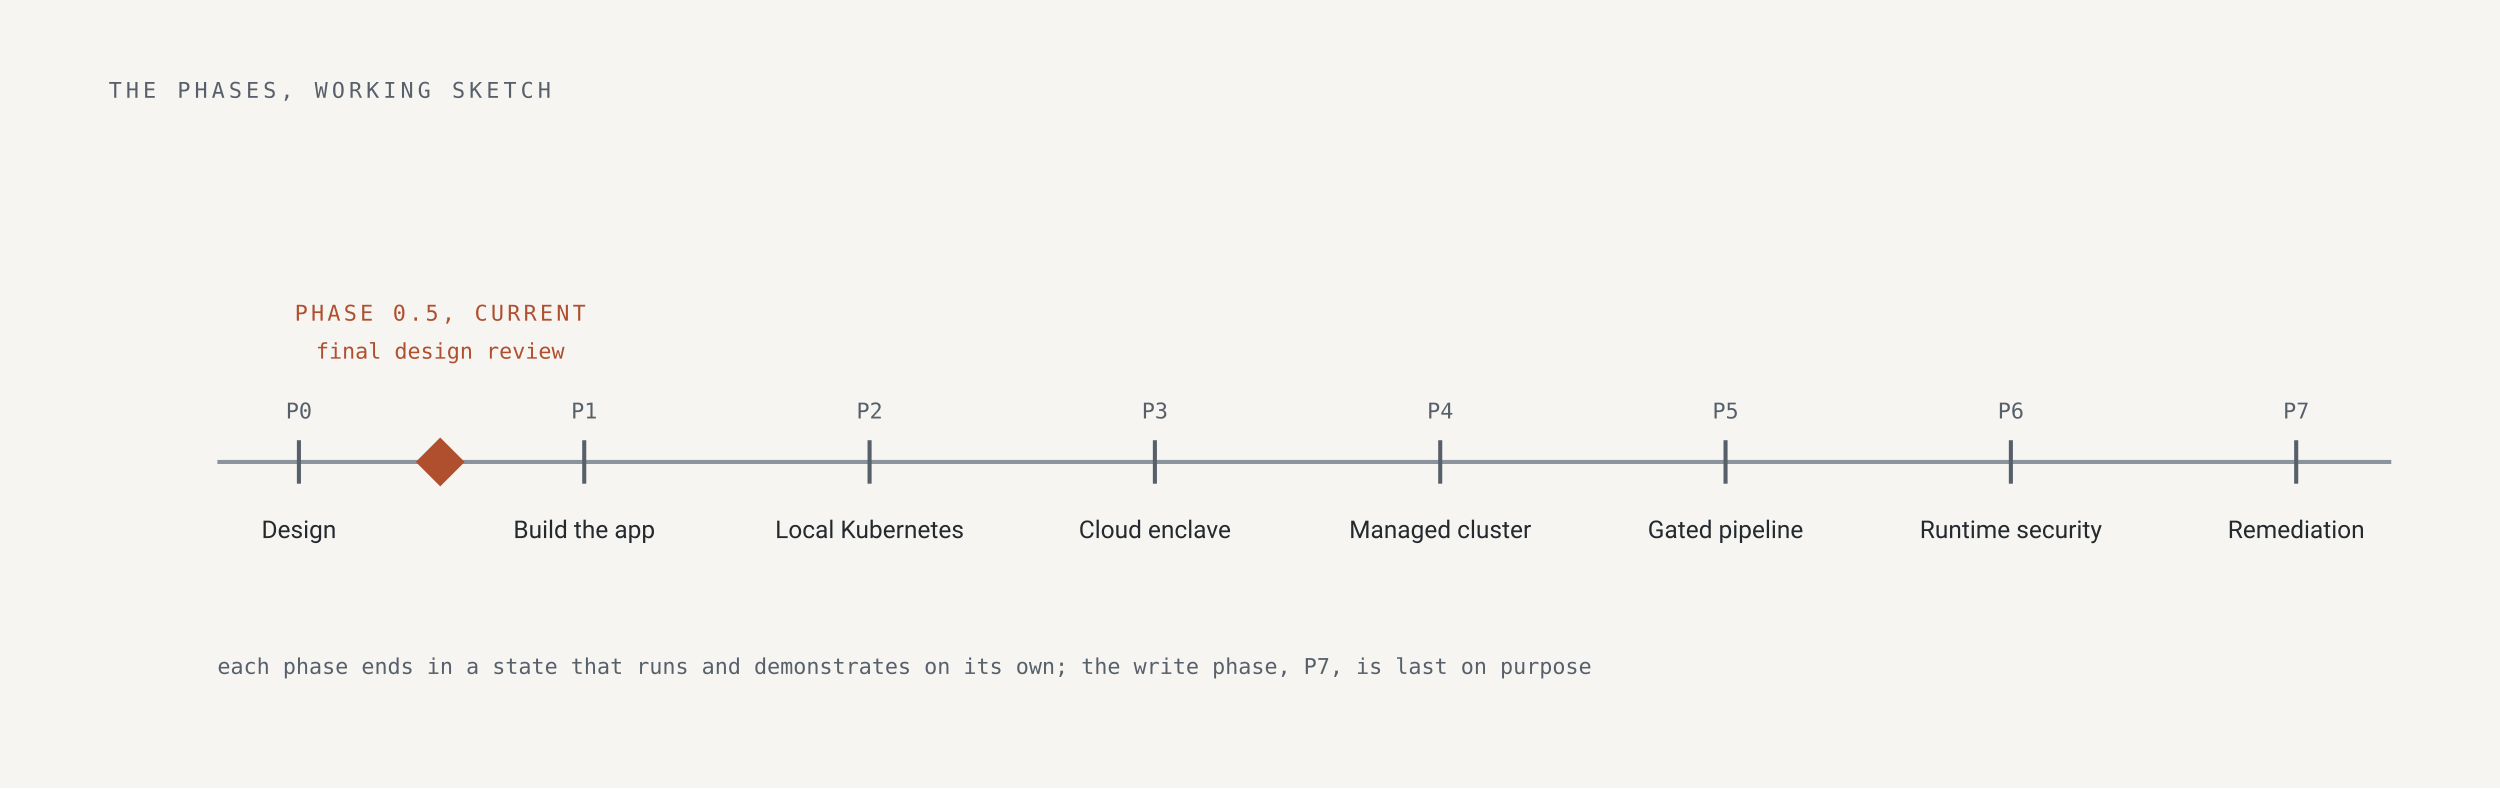
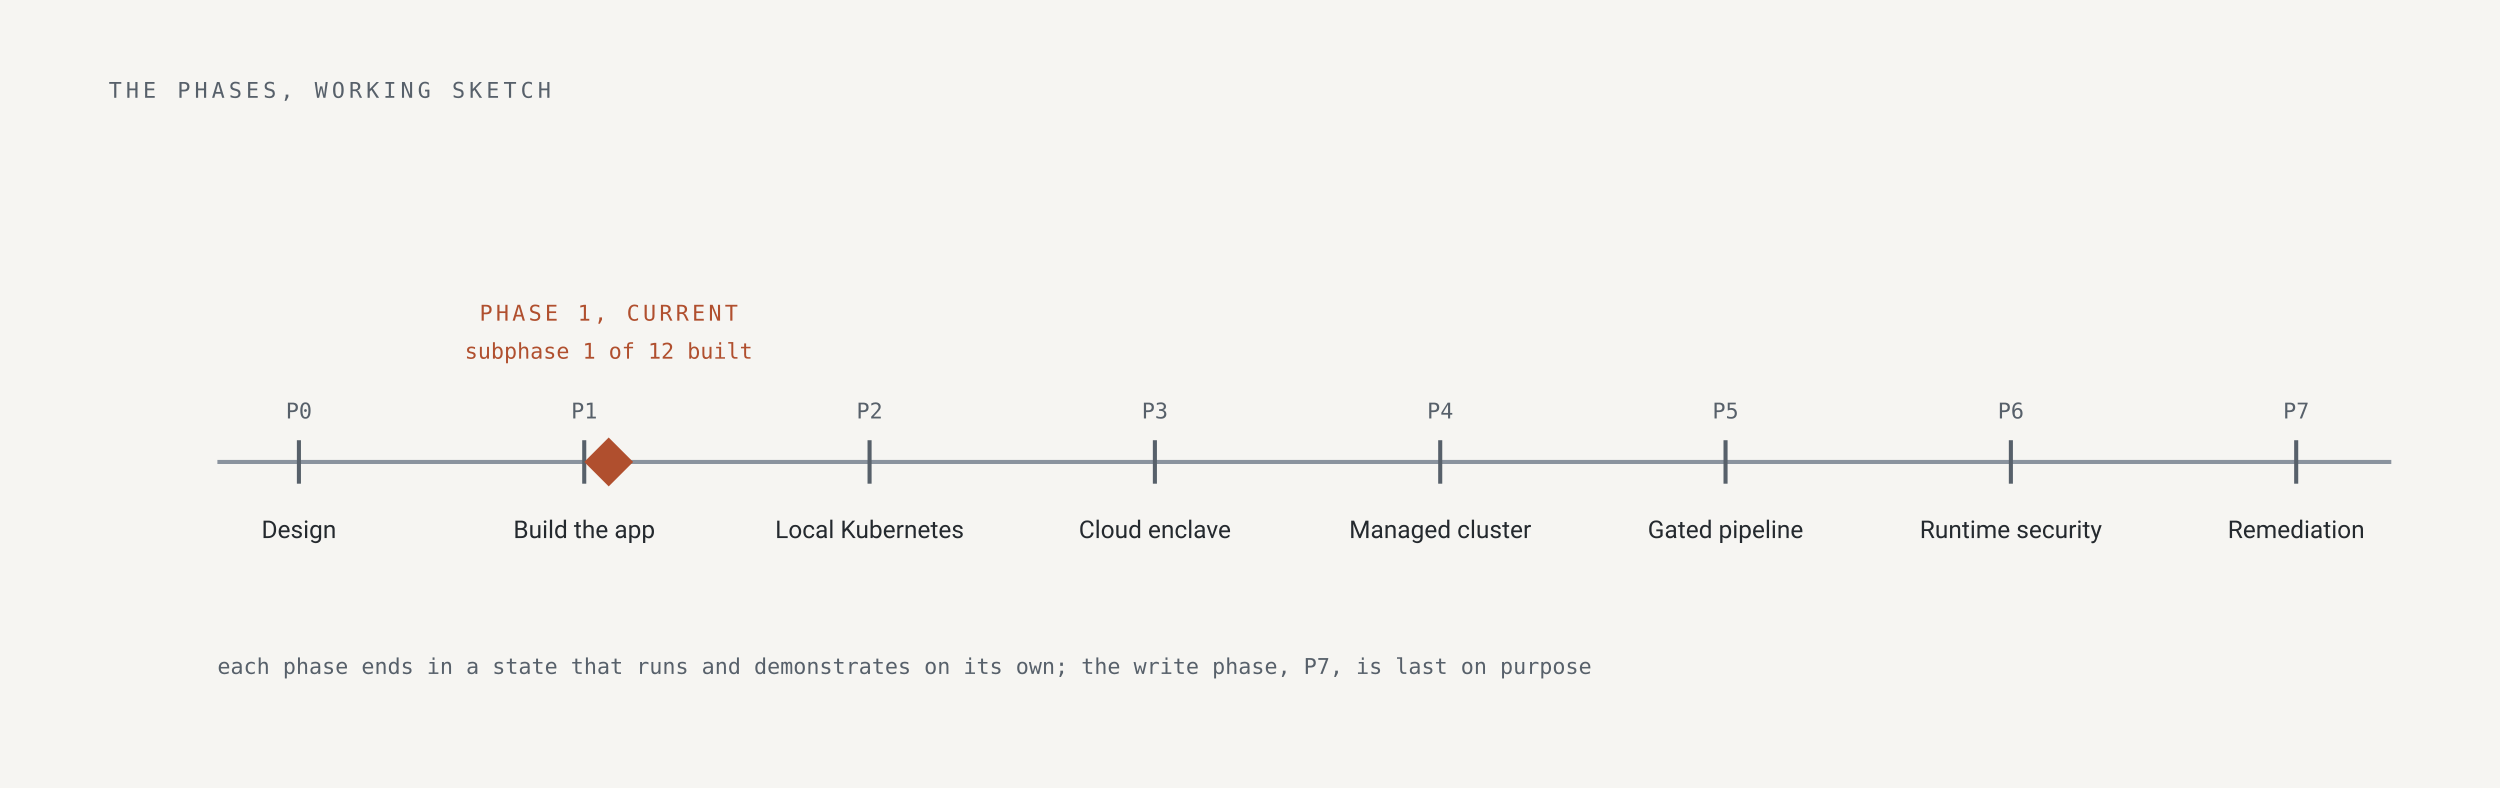
<svg xmlns="http://www.w3.org/2000/svg" viewBox="0 0 920 290" role="img" aria-label="the eight phases working sketch">
  <rect width="920" height="290" fill="#f6f5f2" />
  <text x="40" y="36" font-family="ui-monospace, 'Cascadia Code', Menlo, Consolas, monospace" font-size="8" letter-spacing="1.5" fill="#57606a">THE PHASES, WORKING SKETCH</text>
  <line x1="80" y1="170" x2="880" y2="170" stroke="#8a939e" stroke-width="1.5" />
  <g stroke="#57606a" stroke-width="1.5">
    <line x1="110" y1="162" x2="110" y2="178" />
    <line x1="215" y1="162" x2="215" y2="178" />
    <line x1="320" y1="162" x2="320" y2="178" />
    <line x1="425" y1="162" x2="425" y2="178" />
    <line x1="530" y1="162" x2="530" y2="178" />
    <line x1="635" y1="162" x2="635" y2="178" />
    <line x1="740" y1="162" x2="740" y2="178" />
    <line x1="845" y1="162" x2="845" y2="178" />
  </g>
  <g font-family="ui-monospace, 'Cascadia Code', Menlo, Consolas, monospace" font-size="8" fill="#57606a" text-anchor="middle">
    <text x="110" y="154">P0</text>
    <text x="215" y="154">P1</text>
    <text x="320" y="154">P2</text>
    <text x="425" y="154">P3</text>
    <text x="530" y="154">P4</text>
    <text x="635" y="154">P5</text>
    <text x="740" y="154">P6</text>
    <text x="845" y="154">P7</text>
  </g>
  <g font-family="system-ui, -apple-system, 'Segoe UI', Roboto, sans-serif" font-size="9" fill="#24292e" text-anchor="middle">
    <text x="110" y="198">Design</text>
    <text x="215" y="198">Build the app</text>
    <text x="320" y="198">Local Kubernetes</text>
    <text x="425" y="198">Cloud enclave</text>
    <text x="530" y="198">Managed cluster</text>
    <text x="635" y="198">Gated pipeline</text>
    <text x="740" y="198">Runtime security</text>
    <text x="845" y="198">Remediation</text>
  </g>
-   <polygon points="162,161 171,170 162,179 153,170" fill="#b04f2e" />
-   <text x="162" y="118" text-anchor="middle" font-family="ui-monospace, 'Cascadia Code', Menlo, Consolas, monospace" font-size="8" letter-spacing="1.2" fill="#b04f2e">PHASE 0.5, CURRENT</text>
-   <text x="162" y="132" text-anchor="middle" font-family="ui-monospace, 'Cascadia Code', Menlo, Consolas, monospace" font-size="8" fill="#b04f2e">final design review</text>
+   <polygon points="224,161 233,170 224,179 215,170" fill="#b04f2e" />
+   <text x="224" y="118" text-anchor="middle" font-family="ui-monospace, 'Cascadia Code', Menlo, Consolas, monospace" font-size="8" letter-spacing="1.2" fill="#b04f2e">PHASE 1, CURRENT</text>
+   <text x="224" y="132" text-anchor="middle" font-family="ui-monospace, 'Cascadia Code', Menlo, Consolas, monospace" font-size="8" fill="#b04f2e">subphase 1 of 12 built</text>
  <text x="80" y="248" font-family="ui-monospace, 'Cascadia Code', Menlo, Consolas, monospace" font-size="8" fill="#57606a">each phase ends in a state that runs and demonstrates on its own; the write phase, P7, is last on purpose</text>
</svg>
